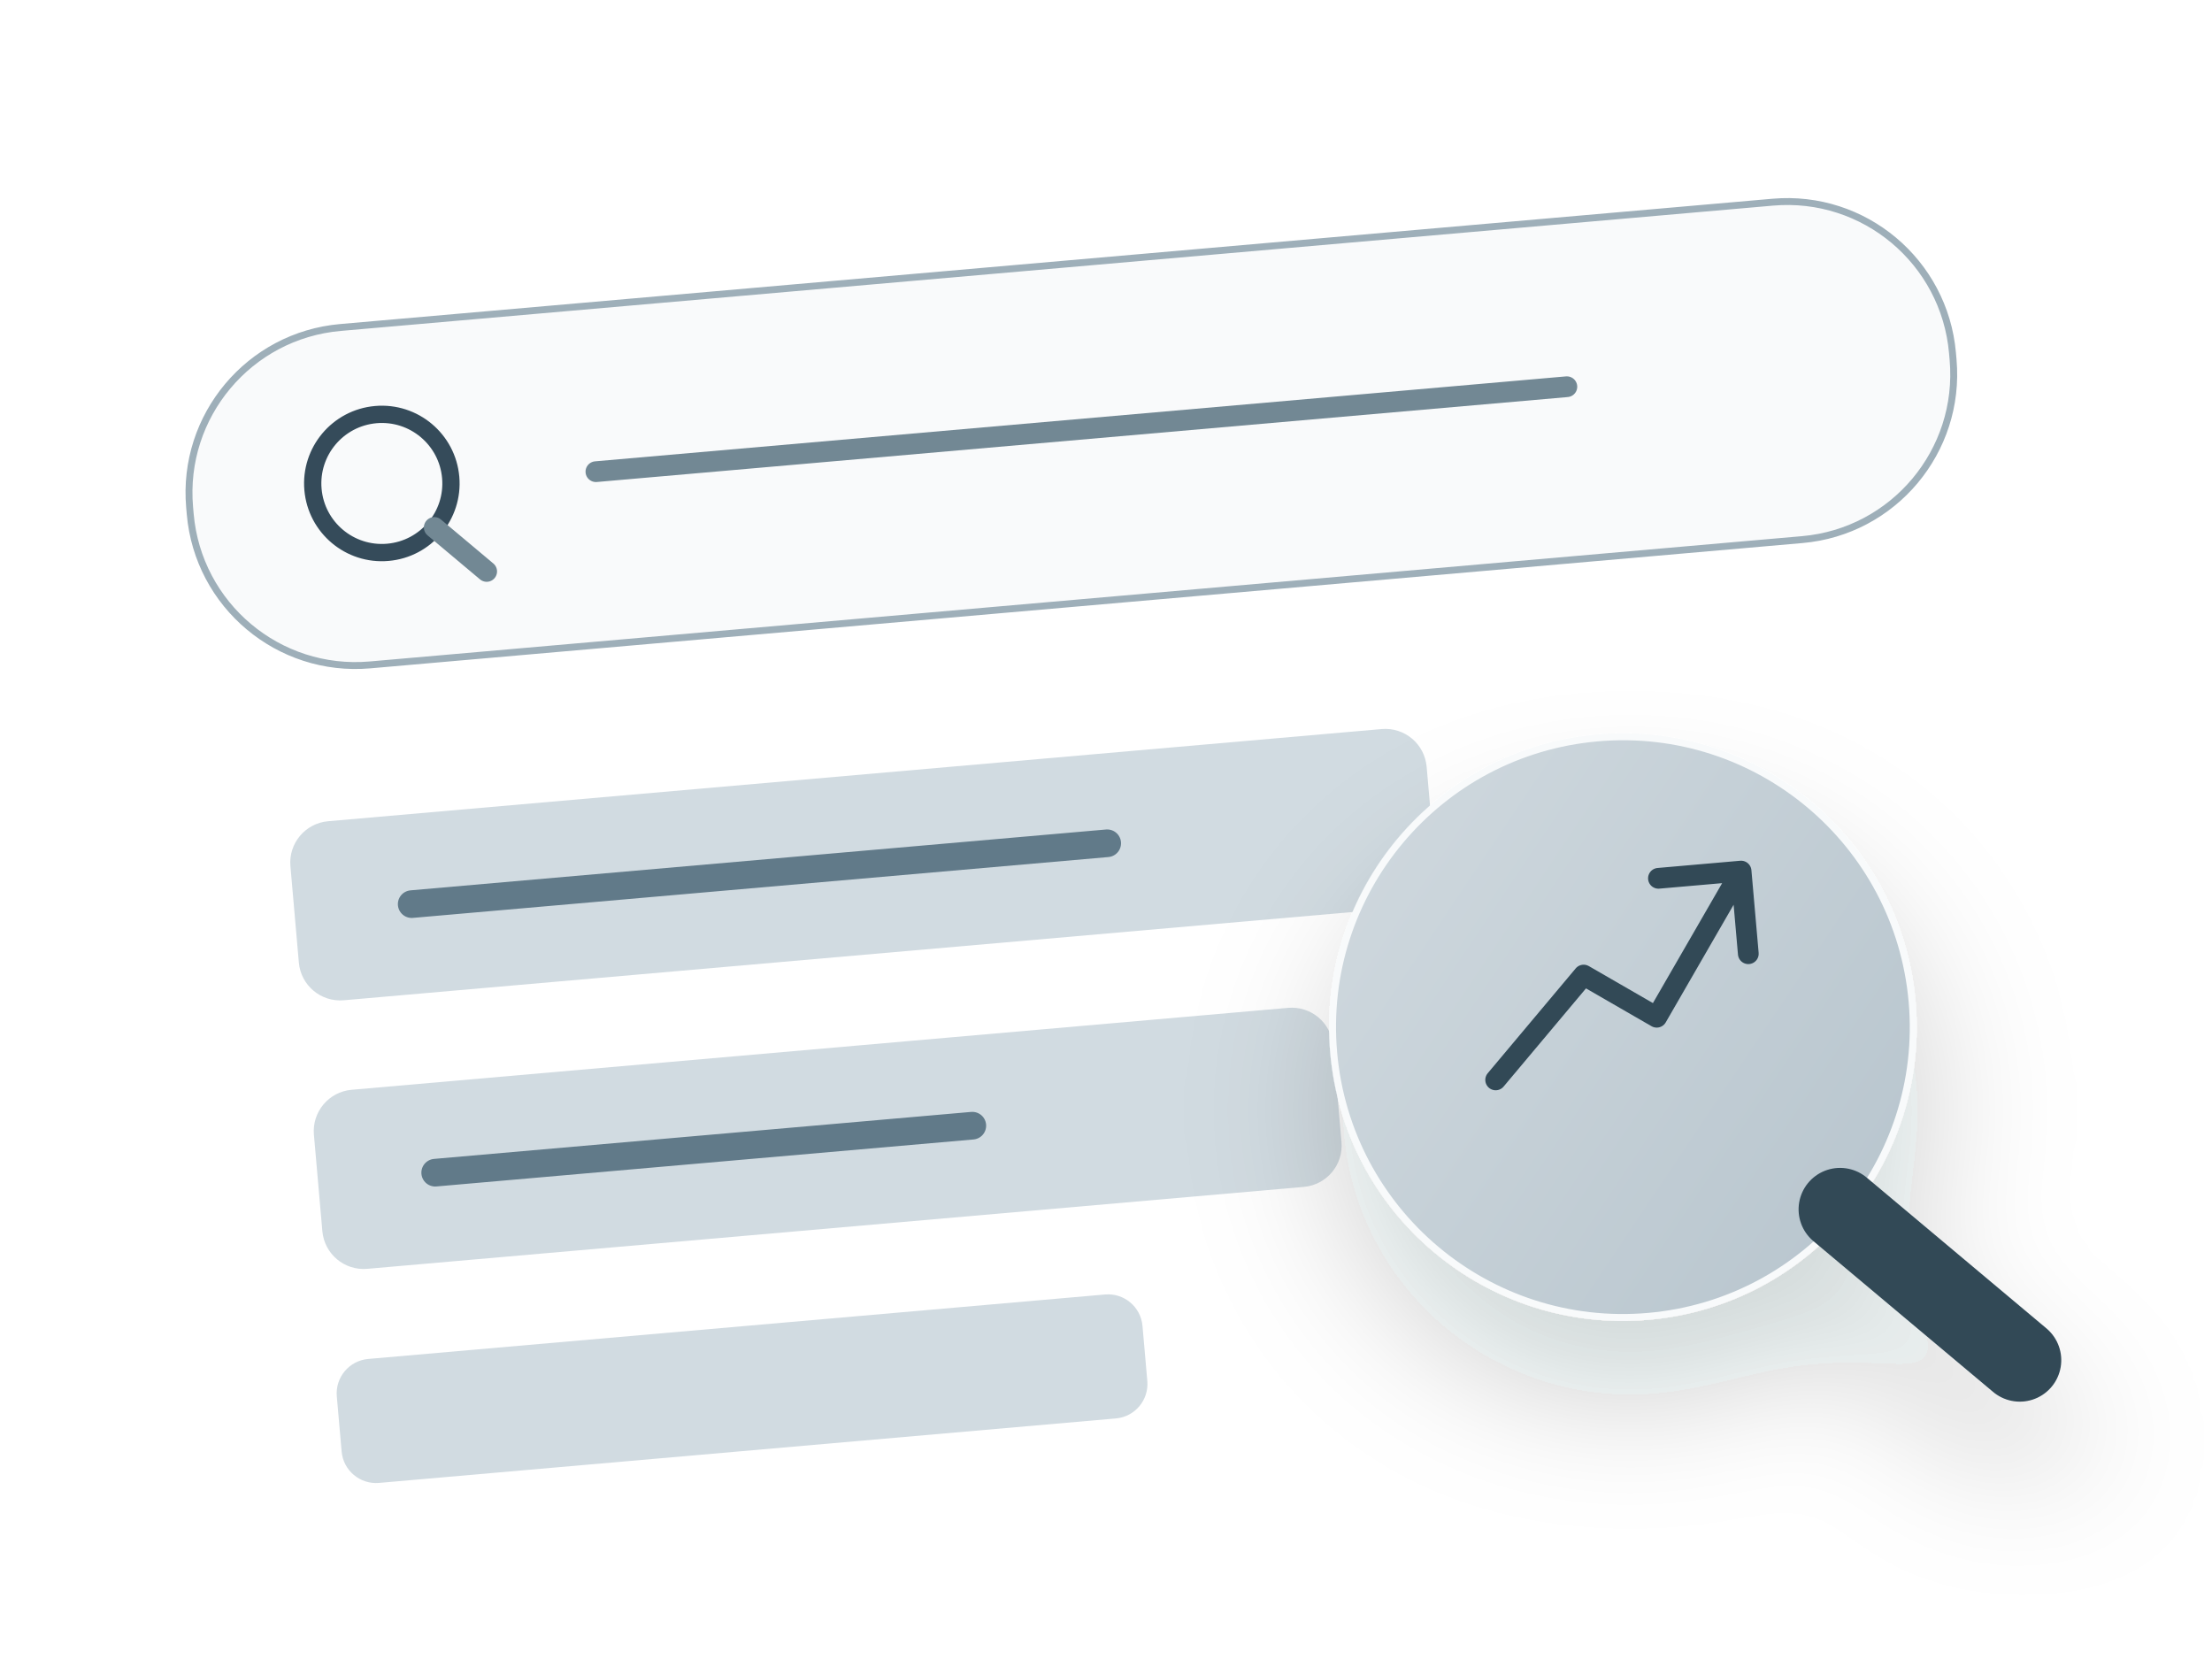
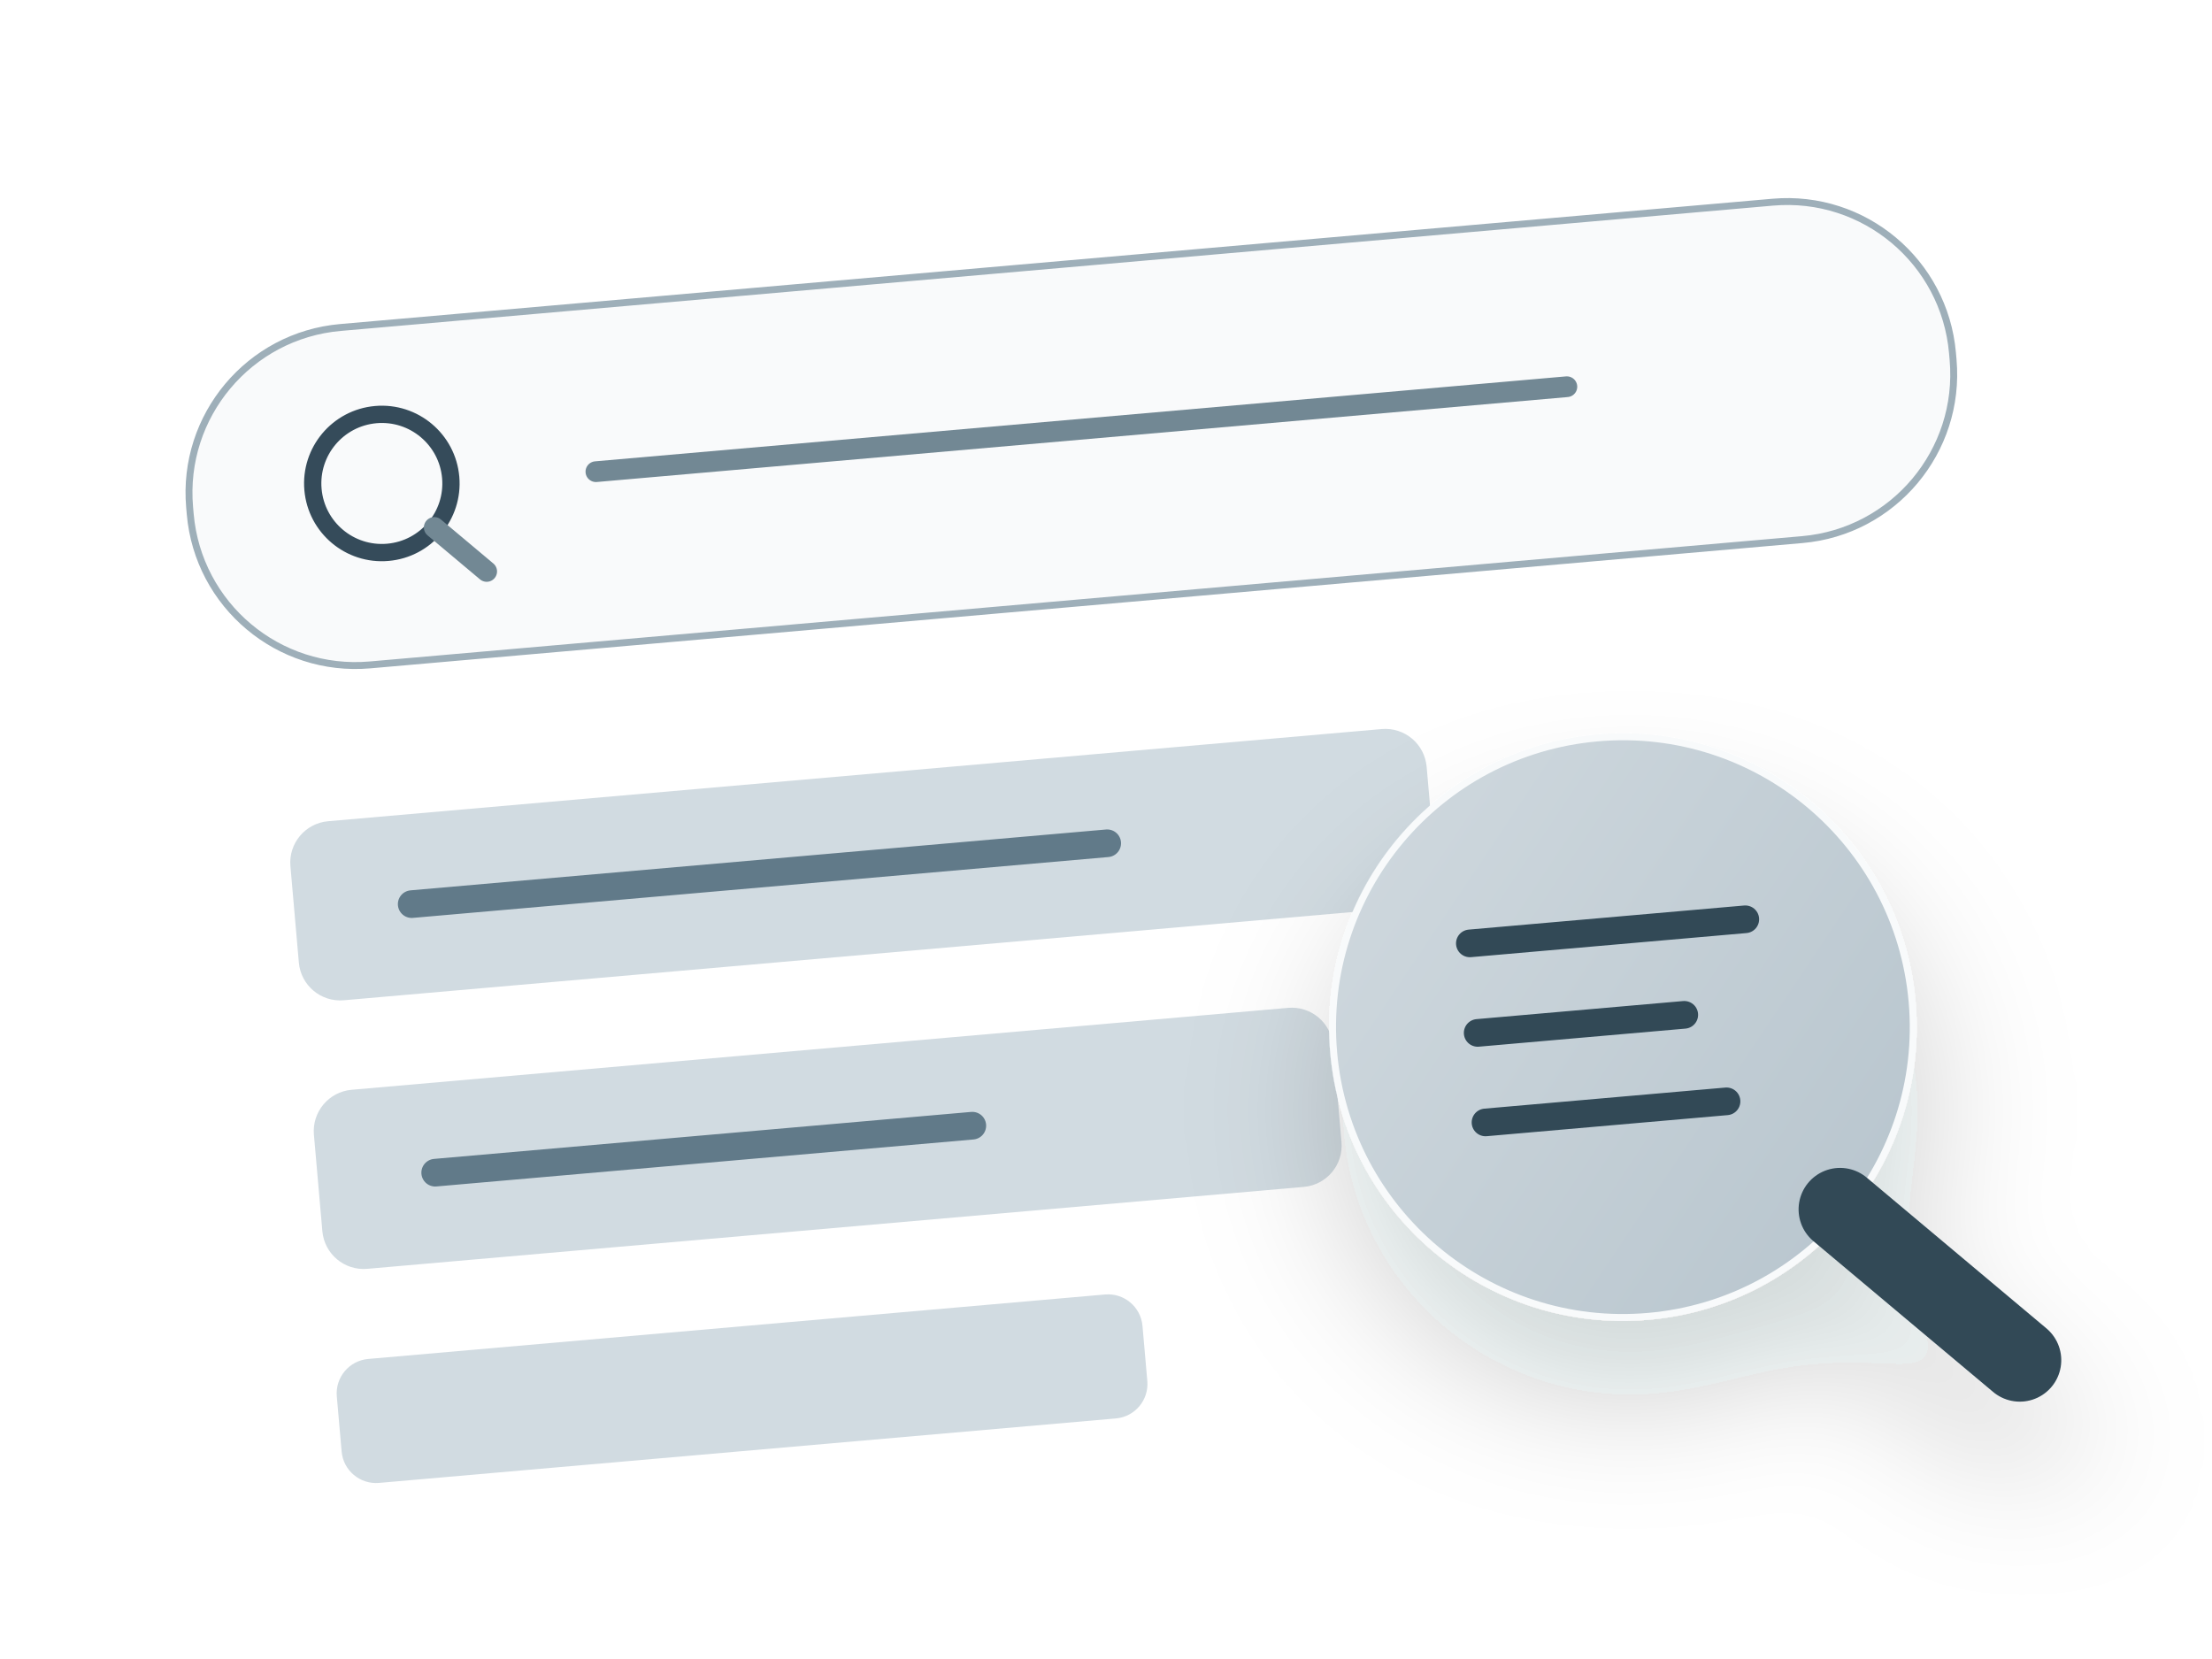
<svg xmlns="http://www.w3.org/2000/svg" width="320" height="240" viewBox="0 0 320 240" fill="none">
  <defs>
    <linearGradient id="glass" x1="40" y1="30" x2="270" y2="215" gradientUnits="userSpaceOnUse">
      <stop stop-color="#f8fafb" />
      <stop offset="1" stop-color="#b4c2cb" />
    </linearGradient>
    <linearGradient id="ink" x1="50" y1="40" x2="260" y2="200" gradientUnits="userSpaceOnUse">
      <stop stop-color="#35434d" />
      <stop offset="1" stop-color="#10171c" />
    </linearGradient>
    <filter id="shadow" x="-30%" y="-30%" width="160%" height="175%">
      <feDropShadow dx="0" dy="12" stdDeviation="10" flood-color="#12212b" flood-opacity=".18" />
    </filter>
  </defs>
  <g transform="rotate(-5 160 120)">
    <rect x="32" y="38" width="256" height="49" rx="24" fill="#f9fafb" stroke="#9eafb9" />
    <circle cx="60" cy="61" r="10" stroke="#354b5a" stroke-width="2.5" />
    <path d="m67 68 7 7M91 62h141" stroke="#728894" stroke-width="3" stroke-linecap="round" />
    <g fill="#d1dbe1">
      <rect x="42" y="109" width="165" height="26" rx="6" />
      <rect x="42" y="148" width="148" height="26" rx="6" />
      <rect x="42" y="187" width="117" height="18" rx="5" />
    </g>
    <path d="M59 122h101M59 161h78" stroke="#617a89" stroke-width="4" stroke-linecap="round" />
    <g filter="url(#shadow)">
      <circle cx="232" cy="155" r="42" fill="url(#glass)" stroke="#f8fafb" />
      <path d="m261 184 24 24" stroke="#304957" stroke-width="12" stroke-linecap="round" />
-       <path d="m213 161 14-14 10 7 14-20M239 134h12v12" stroke="#304957" stroke-width="3" stroke-linecap="round" stroke-linejoin="round" />
+       <path d="M211 141h40M211 154h30M211 167h35" stroke="#304957" stroke-width="4" stroke-linecap="round" />
    </g>
  </g>
</svg>
